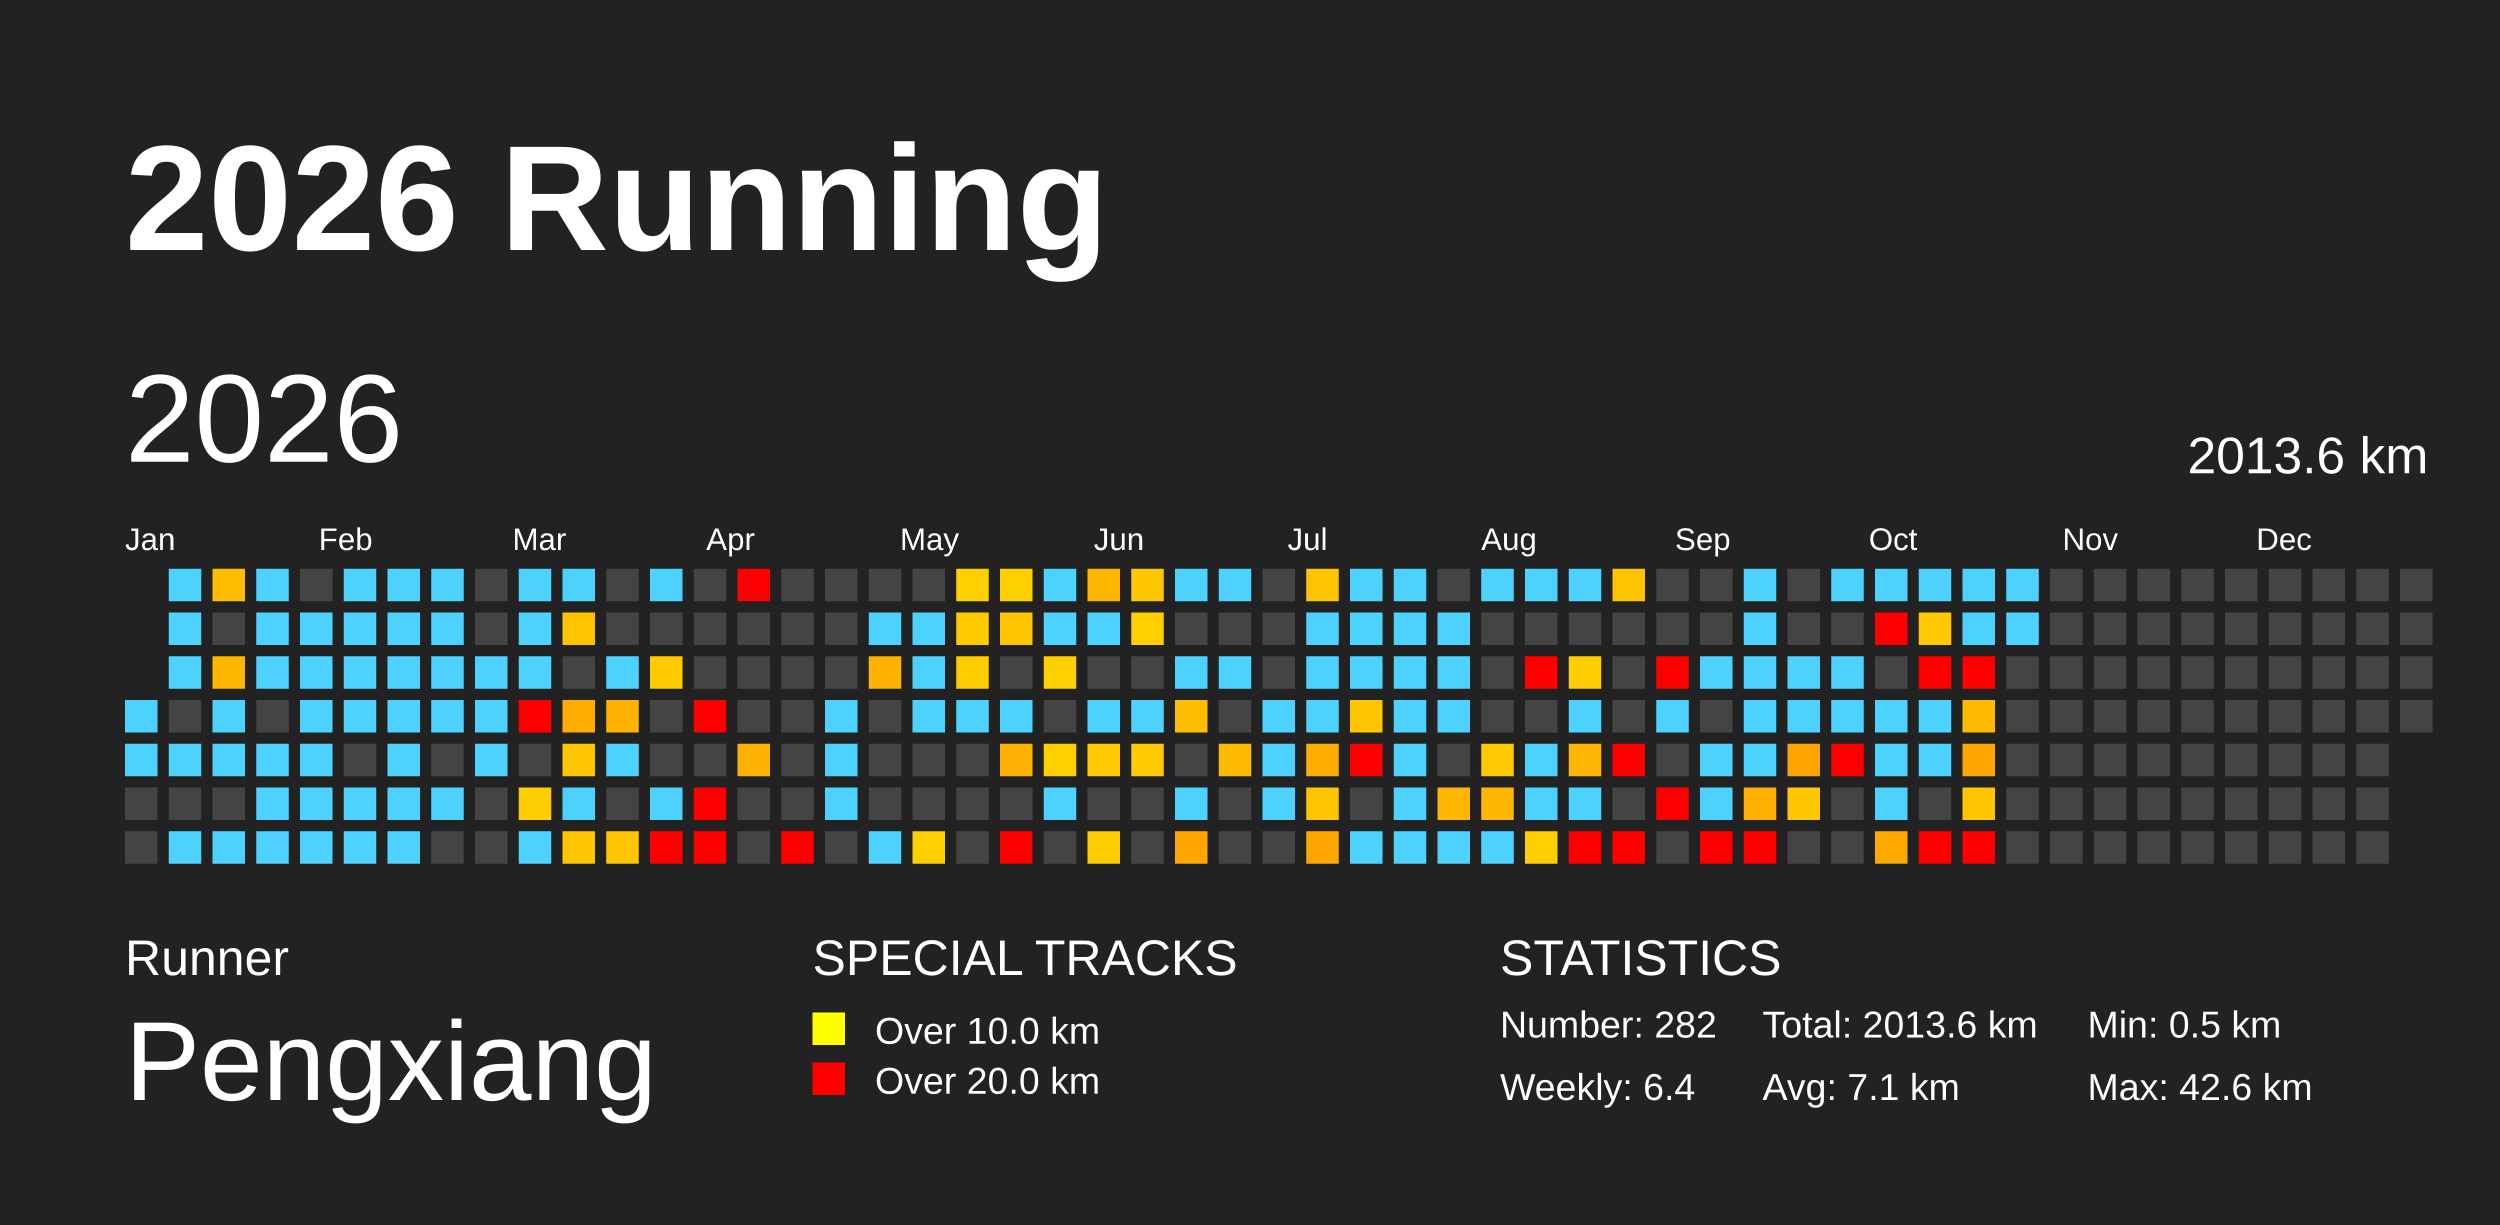
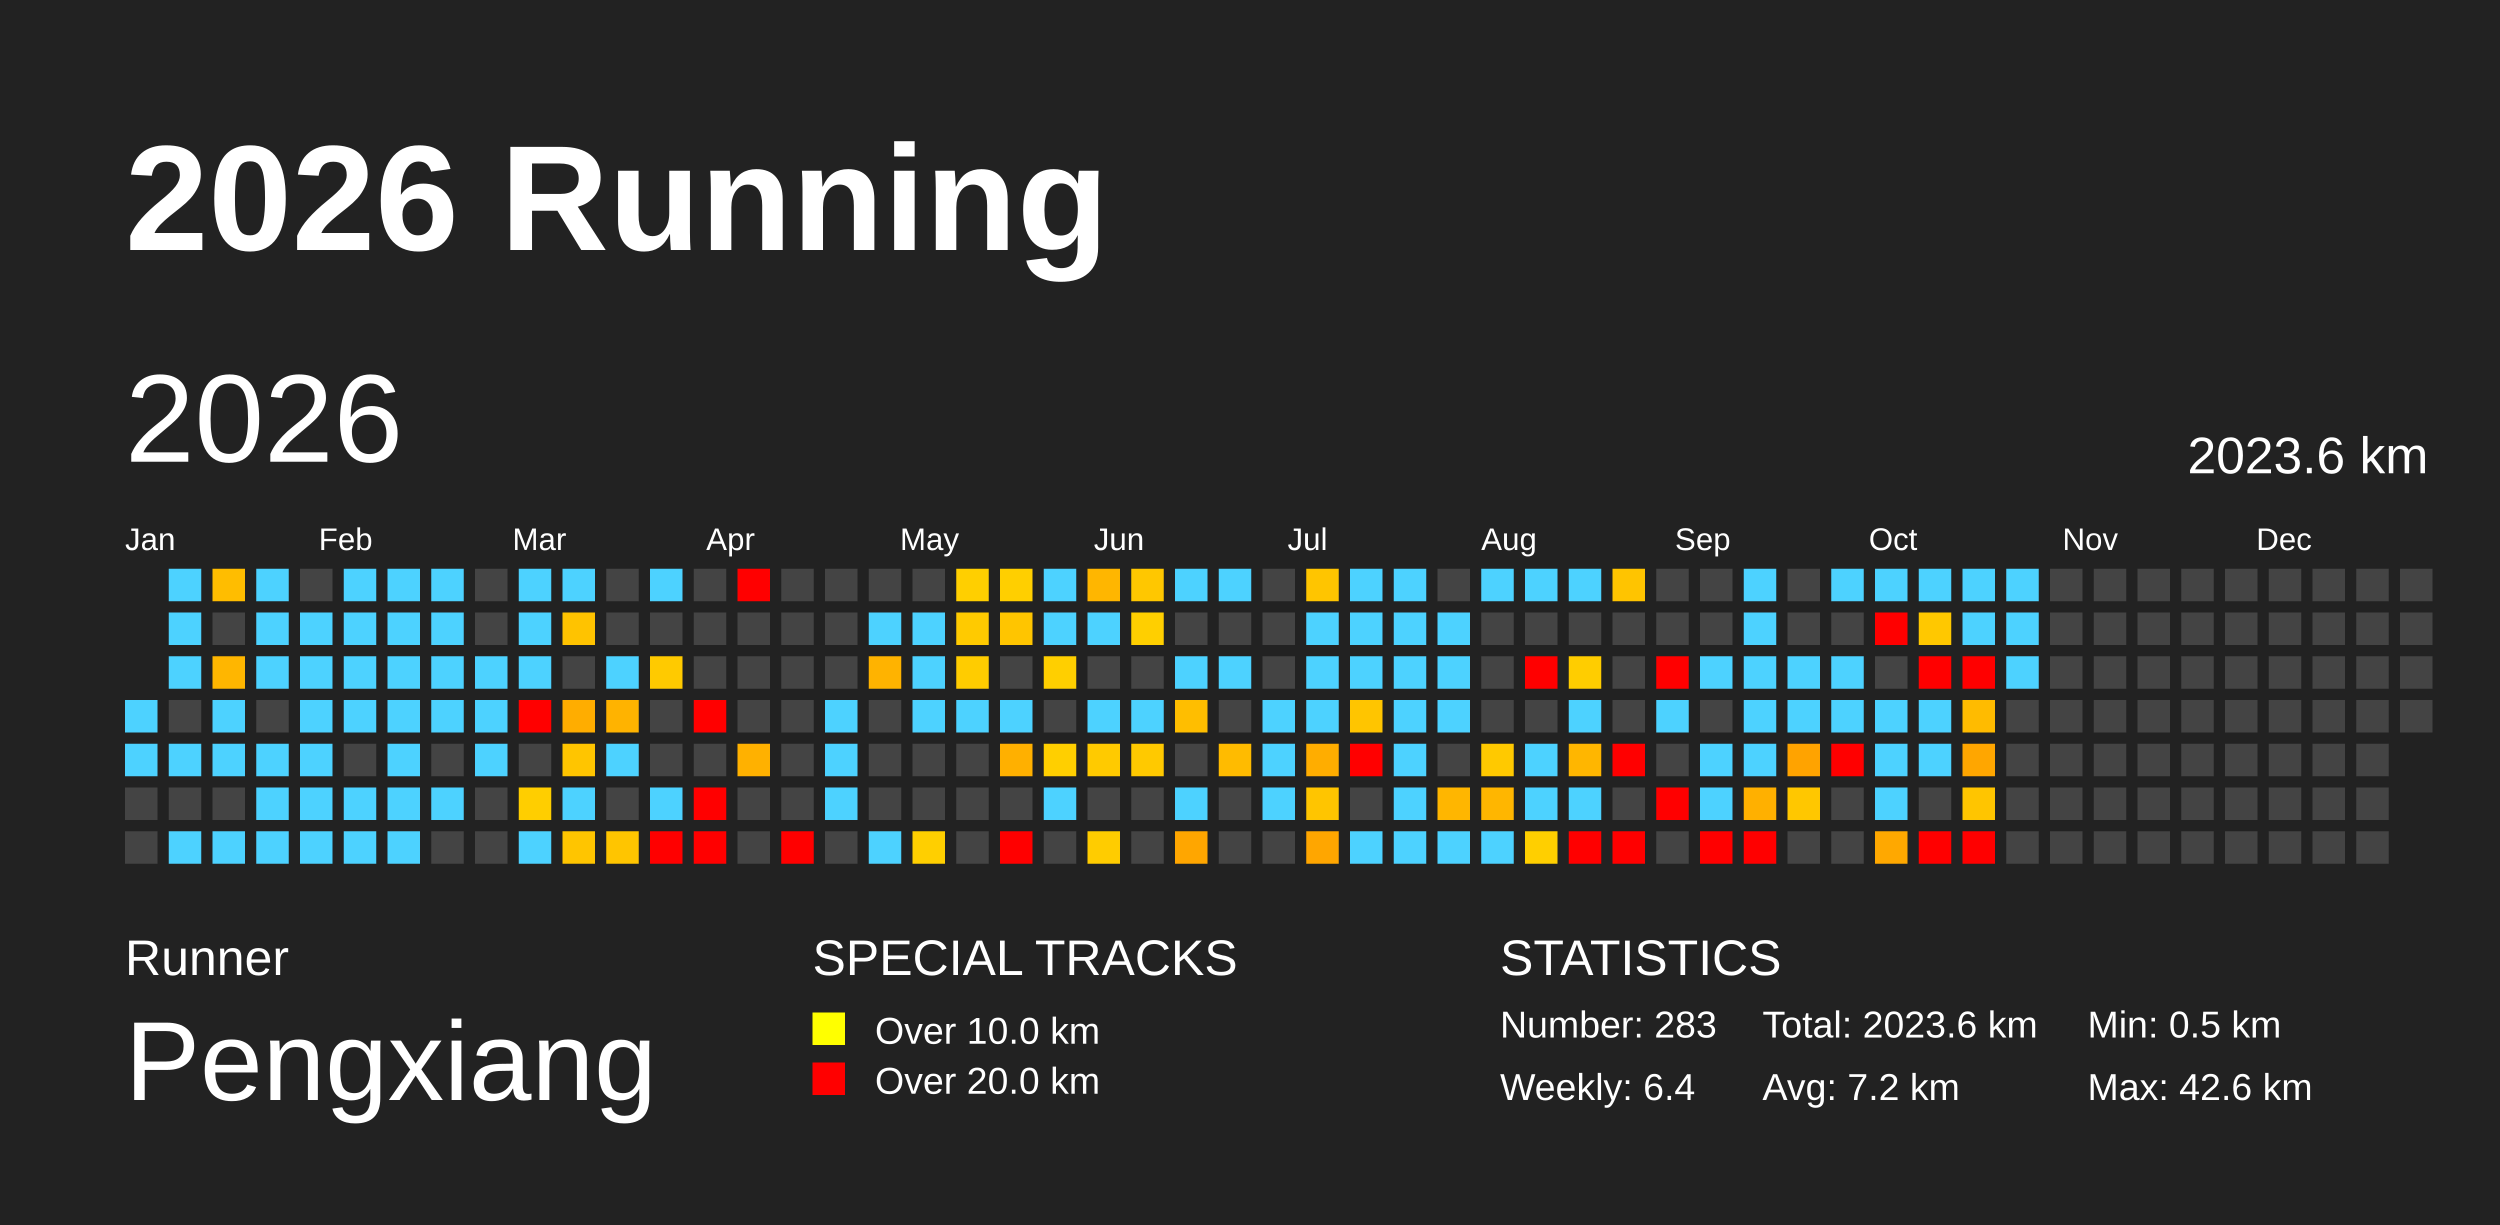
<svg xmlns="http://www.w3.org/2000/svg" baseProfile="full" height="98mm" version="1.1" viewBox="0,0,200,98" width="200mm">
  <defs>
    <pattern height="2" id="indoor-stripe" patternUnits="userSpaceOnUse" width="2">
      <line stroke="white" stroke-opacity="0.45" stroke-width="0.5" x1="0" x2="2" y1="2" y2="0" />
    </pattern>
  </defs>
  <rect fill="#222222" height="98" width="200" x="0" y="0" />
  <text fill="#FFFFFF" style="font-size:12px; font-family:Arial; font-weight:bold;" x="10" y="20">2026 Running</text>
  <text fill="#FFFFFF" style="font-size:4px; font-family:Arial" x="10" y="78">Runner</text>
  <text fill="#FFFFFF" style="font-size:9px; font-family:Arial" x="10" y="88">Pengxiang</text>
  <text fill="#FFFFFF" style="font-size:4px; font-family:Arial" x="65" y="78">SPECIAL TRACKS</text>
  <rect fill="yellow" height="2.6" width="2.6" x="65" y="81" />
  <text fill="#FFFFFF" style="font-size:3px; font-family:Arial" x="70" y="83.5">Over 10.0 km</text>
  <rect fill="red" height="2.6" width="2.6" x="65" y="85" />
  <text fill="#FFFFFF" style="font-size:3px; font-family:Arial" x="70" y="87.5">Over 20.0 km</text>
  <text fill="#FFFFFF" style="font-size:4px; font-family:Arial" x="120" y="78">STATISTICS</text>
-   <text fill="#FFFFFF" style="font-size:3px; font-family:Arial" x="120" y="83">Number: 282</text>
+   <text fill="#FFFFFF" style="font-size:3px; font-family:Arial" x="120" y="83">Number: 283</text>
  <text fill="#FFFFFF" style="font-size:3px; font-family:Arial" x="120" y="88">Weekly: 6.4</text>
-   <text fill="#FFFFFF" style="font-size:3px; font-family:Arial" x="141" y="83">Total: 2013.6 km</text>
-   <text fill="#FFFFFF" style="font-size:3px; font-family:Arial" x="141" y="88">Avg: 7.1 km</text>
+   <text fill="#FFFFFF" style="font-size:3px; font-family:Arial" x="141" y="83">Total: 2023.6 km</text>
+   <text fill="#FFFFFF" style="font-size:3px; font-family:Arial" x="141" y="88">Avg: 7.2 km</text>
  <text fill="#FFFFFF" style="font-size:3px; font-family:Arial" x="167" y="83">Min: 0.5 km</text>
  <text fill="#FFFFFF" style="font-size:3px; font-family:Arial" x="167" y="88">Max: 42.6 km</text>
  <text dominant-baseline="hanging" fill="#FFFFFF" style="font-size:10.0px; font-family:Arial;" x="10" y="30">2026</text>
-   <text dominant-baseline="hanging" fill="#FFFFFF" style="font-size:4.125px; font-family:Arial;" x="175" y="35">2013.6 km</text>
+   <text dominant-baseline="hanging" fill="#FFFFFF" style="font-size:4.125px; font-family:Arial;" x="175" y="35">2023.6 km</text>
  <text fill="#FFFFFF" style="font-size:2.5px; font-family:Arial" x="10.0" y="44">Jan</text>
  <text fill="#FFFFFF" style="font-size:2.5px; font-family:Arial" x="25.5" y="44">Feb</text>
  <text fill="#FFFFFF" style="font-size:2.5px; font-family:Arial" x="41.0" y="44">Mar</text>
  <text fill="#FFFFFF" style="font-size:2.5px; font-family:Arial" x="56.5" y="44">Apr</text>
  <text fill="#FFFFFF" style="font-size:2.5px; font-family:Arial" x="72.0" y="44">May</text>
  <text fill="#FFFFFF" style="font-size:2.5px; font-family:Arial" x="87.5" y="44">Jun</text>
  <text fill="#FFFFFF" style="font-size:2.5px; font-family:Arial" x="103.0" y="44">Jul</text>
  <text fill="#FFFFFF" style="font-size:2.5px; font-family:Arial" x="118.5" y="44">Aug</text>
  <text fill="#FFFFFF" style="font-size:2.5px; font-family:Arial" x="134.0" y="44">Sep</text>
  <text fill="#FFFFFF" style="font-size:2.5px; font-family:Arial" x="149.5" y="44">Oct</text>
  <text fill="#FFFFFF" style="font-size:2.5px; font-family:Arial" x="165.0" y="44">Nov</text>
  <text fill="#FFFFFF" style="font-size:2.5px; font-family:Arial" x="180.5" y="44">Dec</text>
  <rect fill="#4dd2ff" height="2.6" width="2.6" x="10.0" y="56.0" />
  <rect fill="#4dd2ff" height="2.6" width="2.6" x="10.0" y="59.5" />
  <rect fill="#444444" height="2.6" width="2.6" x="10.0" y="63.0" />
  <rect fill="#444444" height="2.6" width="2.6" x="10.0" y="66.5" />
  <rect fill="#4dd2ff" height="2.6" width="2.6" x="13.5" y="45.5" />
  <rect fill="#4dd2ff" height="2.6" width="2.6" x="13.5" y="49.0" />
  <rect fill="#4dd2ff" height="2.6" width="2.6" x="13.5" y="52.5" />
  <rect fill="#444444" height="2.6" width="2.6" x="13.5" y="56.0" />
  <rect fill="#4dd2ff" height="2.6" width="2.6" x="13.5" y="59.5" />
  <rect fill="#444444" height="2.6" width="2.6" x="13.5" y="63.0" />
  <rect fill="#4dd2ff" height="2.6" width="2.6" x="13.5" y="66.5" />
  <rect fill="#ffbd00" height="2.6" width="2.6" x="17.0" y="45.5" />
  <rect fill="#444444" height="2.6" width="2.6" x="17.0" y="49.0" />
  <rect fill="#ffb600" height="2.6" width="2.6" x="17.0" y="52.5" />
  <rect fill="#4dd2ff" height="2.6" width="2.6" x="17.0" y="56.0" />
  <rect fill="#4dd2ff" height="2.6" width="2.6" x="17.0" y="59.5" />
  <rect fill="#444444" height="2.6" width="2.6" x="17.0" y="63.0" />
  <rect fill="#4dd2ff" height="2.6" width="2.6" x="17.0" y="66.5" />
  <rect fill="#4dd2ff" height="2.6" width="2.6" x="20.5" y="45.5" />
  <rect fill="#4dd2ff" height="2.6" width="2.6" x="20.5" y="49.0" />
  <rect fill="#4dd2ff" height="2.6" width="2.6" x="20.5" y="52.5" />
  <rect fill="#444444" height="2.6" width="2.6" x="20.5" y="56.0" />
  <rect fill="#4dd2ff" height="2.6" width="2.6" x="20.5" y="59.5" />
  <rect fill="#4dd2ff" height="2.6" width="2.6" x="20.5" y="63.0" />
  <rect fill="#4dd2ff" height="2.6" width="2.6" x="20.5" y="66.5" />
  <rect fill="#444444" height="2.6" width="2.6" x="24.0" y="45.5" />
  <rect fill="#4dd2ff" height="2.6" width="2.6" x="24.0" y="49.0" />
  <rect fill="#4dd2ff" height="2.6" width="2.6" x="24.0" y="52.5" />
  <rect fill="#4dd2ff" height="2.6" width="2.6" x="24.0" y="56.0" />
  <rect fill="#4dd2ff" height="2.6" width="2.6" x="24.0" y="59.5" />
  <rect fill="#4dd2ff" height="2.6" width="2.6" x="24.0" y="63.0" />
  <rect fill="#4dd2ff" height="2.6" width="2.6" x="24.0" y="66.5" />
  <rect fill="#4dd2ff" height="2.6" width="2.6" x="27.5" y="45.5" />
  <rect fill="#4dd2ff" height="2.6" width="2.6" x="27.5" y="49.0" />
  <rect fill="#4dd2ff" height="2.6" width="2.6" x="27.5" y="52.5" />
  <rect fill="#4dd2ff" height="2.6" width="2.6" x="27.5" y="56.0" />
  <rect fill="#444444" height="2.6" width="2.6" x="27.5" y="59.5" />
  <rect fill="#4dd2ff" height="2.6" width="2.6" x="27.5" y="63.0" />
  <rect fill="#4dd2ff" height="2.6" width="2.6" x="27.5" y="66.5" />
  <rect fill="#4dd2ff" height="2.6" width="2.6" x="31.0" y="45.5" />
  <rect fill="#4dd2ff" height="2.6" width="2.6" x="31.0" y="49.0" />
  <rect fill="#4dd2ff" height="2.6" width="2.6" x="31.0" y="52.5" />
  <rect fill="#4dd2ff" height="2.6" width="2.6" x="31.0" y="56.0" />
  <rect fill="#4dd2ff" height="2.6" width="2.6" x="31.0" y="59.5" />
  <rect fill="#4dd2ff" height="2.6" width="2.6" x="31.0" y="63.0" />
  <rect fill="#4dd2ff" height="2.6" width="2.6" x="31.0" y="66.5" />
  <rect fill="#4dd2ff" height="2.6" width="2.6" x="34.5" y="45.5" />
  <rect fill="#4dd2ff" height="2.6" width="2.6" x="34.5" y="49.0" />
  <rect fill="#4dd2ff" height="2.6" width="2.6" x="34.5" y="52.5" />
  <rect fill="#4dd2ff" height="2.6" width="2.6" x="34.5" y="56.0" />
  <rect fill="#444444" height="2.6" width="2.6" x="34.5" y="59.5" />
  <rect fill="#4dd2ff" height="2.6" width="2.6" x="34.5" y="63.0" />
  <rect fill="#444444" height="2.6" width="2.6" x="34.5" y="66.5" />
  <rect fill="#444444" height="2.6" width="2.6" x="38.0" y="45.5" />
  <rect fill="#444444" height="2.6" width="2.6" x="38.0" y="49.0" />
  <rect fill="#4dd2ff" height="2.6" width="2.6" x="38.0" y="52.5" />
  <rect fill="#4dd2ff" height="2.6" width="2.6" x="38.0" y="56.0" />
  <rect fill="#4dd2ff" height="2.6" width="2.6" x="38.0" y="59.5" />
  <rect fill="#444444" height="2.6" width="2.6" x="38.0" y="63.0" />
  <rect fill="#444444" height="2.6" width="2.6" x="38.0" y="66.5" />
  <rect fill="#4dd2ff" height="2.6" width="2.6" x="41.5" y="45.5" />
  <rect fill="#4dd2ff" height="2.6" width="2.6" x="41.5" y="49.0" />
  <rect fill="#4dd2ff" height="2.6" width="2.6" x="41.5" y="52.5" />
  <rect fill="red" height="2.6" width="2.6" x="41.5" y="56.0" />
  <rect fill="#444444" height="2.6" width="2.6" x="41.5" y="59.5" />
  <rect fill="#ffce00" height="2.6" width="2.6" x="41.5" y="63.0" />
  <rect fill="#4dd2ff" height="2.6" width="2.6" x="41.5" y="66.5" />
  <rect fill="#4dd2ff" height="2.6" width="2.6" x="45.0" y="45.5" />
  <rect fill="#ffc300" height="2.6" width="2.6" x="45.0" y="49.0" />
  <rect fill="#444444" height="2.6" width="2.6" x="45.0" y="52.5" />
  <rect fill="#ffad00" height="2.6" width="2.6" x="45.0" y="56.0" />
  <rect fill="#ffc500" height="2.6" width="2.6" x="45.0" y="59.5" />
  <rect fill="#4dd2ff" height="2.6" width="2.6" x="45.0" y="63.0" />
  <rect fill="#ffc500" height="2.6" width="2.6" x="45.0" y="66.5" />
  <rect fill="#444444" height="2.6" width="2.6" x="48.5" y="45.5" />
  <rect fill="#444444" height="2.6" width="2.6" x="48.5" y="49.0" />
  <rect fill="#4dd2ff" height="2.6" width="2.6" x="48.5" y="52.5" />
  <rect fill="#ffb300" height="2.6" width="2.6" x="48.5" y="56.0" />
  <rect fill="#4dd2ff" height="2.6" width="2.6" x="48.5" y="59.5" />
  <rect fill="#444444" height="2.6" width="2.6" x="48.5" y="63.0" />
  <rect fill="#ffc500" height="2.6" width="2.6" x="48.5" y="66.5" />
  <rect fill="#4dd2ff" height="2.6" width="2.6" x="52.0" y="45.5" />
  <rect fill="#444444" height="2.6" width="2.6" x="52.0" y="49.0" />
  <rect fill="#ffca00" height="2.6" width="2.6" x="52.0" y="52.5" />
  <rect fill="#444444" height="2.6" width="2.6" x="52.0" y="56.0" />
  <rect fill="#444444" height="2.6" width="2.6" x="52.0" y="59.5" />
  <rect fill="#4dd2ff" height="2.6" width="2.6" x="52.0" y="63.0" />
  <rect fill="red" height="2.6" width="2.6" x="52.0" y="66.5" />
  <rect fill="#444444" height="2.6" width="2.6" x="55.5" y="45.5" />
  <rect fill="#444444" height="2.6" width="2.6" x="55.5" y="49.0" />
  <rect fill="#444444" height="2.6" width="2.6" x="55.5" y="52.5" />
  <rect fill="red" height="2.6" width="2.6" x="55.5" y="56.0" />
  <rect fill="#444444" height="2.6" width="2.6" x="55.5" y="59.5" />
  <rect fill="red" height="2.6" width="2.6" x="55.5" y="63.0" />
  <rect fill="red" height="2.6" width="2.6" x="55.5" y="66.5" />
  <rect fill="red" height="2.6" width="2.6" x="59.0" y="45.5" />
  <rect fill="#444444" height="2.6" width="2.6" x="59.0" y="49.0" />
  <rect fill="#444444" height="2.6" width="2.6" x="59.0" y="52.5" />
  <rect fill="#444444" height="2.6" width="2.6" x="59.0" y="56.0" />
  <rect fill="#ffb100" height="2.6" width="2.6" x="59.0" y="59.5" />
  <rect fill="#444444" height="2.6" width="2.6" x="59.0" y="63.0" />
  <rect fill="#444444" height="2.6" width="2.6" x="59.0" y="66.5" />
  <rect fill="#444444" height="2.6" width="2.6" x="62.5" y="45.5" />
  <rect fill="#444444" height="2.6" width="2.6" x="62.5" y="49.0" />
  <rect fill="#444444" height="2.6" width="2.6" x="62.5" y="52.5" />
  <rect fill="#444444" height="2.6" width="2.6" x="62.5" y="56.0" />
  <rect fill="#444444" height="2.6" width="2.6" x="62.5" y="59.5" />
  <rect fill="#444444" height="2.6" width="2.6" x="62.5" y="63.0" />
  <rect fill="red" height="2.6" width="2.6" x="62.5" y="66.5" />
  <rect fill="#444444" height="2.6" width="2.6" x="66.0" y="45.5" />
  <rect fill="#444444" height="2.6" width="2.6" x="66.0" y="49.0" />
  <rect fill="#444444" height="2.6" width="2.6" x="66.0" y="52.5" />
  <rect fill="#4dd2ff" height="2.6" width="2.6" x="66.0" y="56.0" />
  <rect fill="#4dd2ff" height="2.6" width="2.6" x="66.0" y="59.5" />
  <rect fill="#4dd2ff" height="2.6" width="2.6" x="66.0" y="63.0" />
  <rect fill="#444444" height="2.6" width="2.6" x="66.0" y="66.5" />
  <rect fill="#444444" height="2.6" width="2.6" x="69.5" y="45.5" />
  <rect fill="#4dd2ff" height="2.6" width="2.6" x="69.5" y="49.0" />
  <rect fill="#ffb300" height="2.6" width="2.6" x="69.5" y="52.5" />
  <rect fill="#444444" height="2.6" width="2.6" x="69.5" y="56.0" />
  <rect fill="#444444" height="2.6" width="2.6" x="69.5" y="59.5" />
  <rect fill="#444444" height="2.6" width="2.6" x="69.5" y="63.0" />
  <rect fill="#4dd2ff" height="2.6" width="2.6" x="69.5" y="66.5" />
  <rect fill="#444444" height="2.6" width="2.6" x="73.0" y="45.5" />
  <rect fill="#4dd2ff" height="2.6" width="2.6" x="73.0" y="49.0" />
  <rect fill="#4dd2ff" height="2.6" width="2.6" x="73.0" y="52.5" />
  <rect fill="#4dd2ff" height="2.6" width="2.6" x="73.0" y="56.0" />
  <rect fill="#444444" height="2.6" width="2.6" x="73.0" y="59.5" />
  <rect fill="#444444" height="2.6" width="2.6" x="73.0" y="63.0" />
  <rect fill="#ffcf00" height="2.6" width="2.6" x="73.0" y="66.5" />
  <rect fill="#ffcf00" height="2.6" width="2.6" x="76.5" y="45.5" />
  <rect fill="#ffca00" height="2.6" width="2.6" x="76.5" y="49.0" />
  <rect fill="#ffcc00" height="2.6" width="2.6" x="76.5" y="52.5" />
  <rect fill="#4dd2ff" height="2.6" width="2.6" x="76.5" y="56.0" />
  <rect fill="#444444" height="2.6" width="2.6" x="76.5" y="59.5" />
  <rect fill="#444444" height="2.6" width="2.6" x="76.5" y="63.0" />
  <rect fill="#444444" height="2.6" width="2.6" x="76.5" y="66.5" />
  <rect fill="#ffcf00" height="2.6" width="2.6" x="80.0" y="45.5" />
  <rect fill="#ffc500" height="2.6" width="2.6" x="80.0" y="49.0" />
  <rect fill="#444444" height="2.6" width="2.6" x="80.0" y="52.5" />
  <rect fill="#4dd2ff" height="2.6" width="2.6" x="80.0" y="56.0" />
  <rect fill="#ffb000" height="2.6" width="2.6" x="80.0" y="59.5" />
  <rect fill="#444444" height="2.6" width="2.6" x="80.0" y="63.0" />
  <rect fill="red" height="2.6" width="2.6" x="80.0" y="66.5" />
  <rect fill="#4dd2ff" height="2.6" width="2.6" x="83.5" y="45.5" />
  <rect fill="#4dd2ff" height="2.6" width="2.6" x="83.5" y="49.0" />
  <rect fill="#ffcf00" height="2.6" width="2.6" x="83.5" y="52.5" />
  <rect fill="#444444" height="2.6" width="2.6" x="83.5" y="56.0" />
  <rect fill="#ffcf00" height="2.6" width="2.6" x="83.5" y="59.5" />
  <rect fill="#4dd2ff" height="2.6" width="2.6" x="83.5" y="63.0" />
  <rect fill="#444444" height="2.6" width="2.6" x="83.5" y="66.5" />
  <rect fill="#ffb600" height="2.6" width="2.6" x="87.0" y="45.5" />
  <rect fill="#4dd2ff" height="2.6" width="2.6" x="87.0" y="49.0" />
  <rect fill="#444444" height="2.6" width="2.6" x="87.0" y="52.5" />
  <rect fill="#4dd2ff" height="2.6" width="2.6" x="87.0" y="56.0" />
  <rect fill="#ffca00" height="2.6" width="2.6" x="87.0" y="59.5" />
  <rect fill="#444444" height="2.6" width="2.6" x="87.0" y="63.0" />
  <rect fill="#ffcc00" height="2.6" width="2.6" x="87.0" y="66.5" />
  <rect fill="#ffc700" height="2.6" width="2.6" x="90.5" y="45.5" />
  <rect fill="#ffcf00" height="2.6" width="2.6" x="90.5" y="49.0" />
  <rect fill="#444444" height="2.6" width="2.6" x="90.5" y="52.5" />
  <rect fill="#4dd2ff" height="2.6" width="2.6" x="90.5" y="56.0" />
  <rect fill="#ffc900" height="2.6" width="2.6" x="90.5" y="59.5" />
  <rect fill="#444444" height="2.6" width="2.6" x="90.5" y="63.0" />
  <rect fill="#444444" height="2.6" width="2.6" x="90.5" y="66.5" />
  <rect fill="#4dd2ff" height="2.6" width="2.6" x="94.0" y="45.5" />
  <rect fill="#444444" height="2.6" width="2.6" x="94.0" y="49.0" />
  <rect fill="#4dd2ff" height="2.6" width="2.6" x="94.0" y="52.5" />
  <rect fill="#ffbe00" height="2.6" width="2.6" x="94.0" y="56.0" />
  <rect fill="#444444" height="2.6" width="2.6" x="94.0" y="59.5" />
  <rect fill="#4dd2ff" height="2.6" width="2.6" x="94.0" y="63.0" />
  <rect fill="#ffa600" height="2.6" width="2.6" x="94.0" y="66.5" />
  <rect fill="#4dd2ff" height="2.6" width="2.6" x="97.5" y="45.5" />
  <rect fill="#444444" height="2.6" width="2.6" x="97.5" y="49.0" />
  <rect fill="#4dd2ff" height="2.6" width="2.6" x="97.5" y="52.5" />
  <rect fill="#444444" height="2.6" width="2.6" x="97.5" y="56.0" />
  <rect fill="#ffbb00" height="2.6" width="2.6" x="97.5" y="59.5" />
  <rect fill="#444444" height="2.6" width="2.6" x="97.5" y="63.0" />
  <rect fill="#444444" height="2.6" width="2.6" x="97.5" y="66.5" />
  <rect fill="#444444" height="2.6" width="2.6" x="101.0" y="45.5" />
  <rect fill="#444444" height="2.6" width="2.6" x="101.0" y="49.0" />
  <rect fill="#444444" height="2.6" width="2.6" x="101.0" y="52.5" />
  <rect fill="#4dd2ff" height="2.6" width="2.6" x="101.0" y="56.0" />
  <rect fill="#4dd2ff" height="2.6" width="2.6" x="101.0" y="59.5" />
  <rect fill="#4dd2ff" height="2.6" width="2.6" x="101.0" y="63.0" />
  <rect fill="#444444" height="2.6" width="2.6" x="101.0" y="66.5" />
  <rect fill="#ffc500" height="2.6" width="2.6" x="104.5" y="45.5" />
  <rect fill="#4dd2ff" height="2.6" width="2.6" x="104.5" y="49.0" />
  <rect fill="#4dd2ff" height="2.6" width="2.6" x="104.5" y="52.5" />
  <rect fill="#4dd2ff" height="2.6" width="2.6" x="104.5" y="56.0" />
  <rect fill="#ffad00" height="2.6" width="2.6" x="104.5" y="59.5" />
  <rect fill="#ffc500" height="2.6" width="2.6" x="104.5" y="63.0" />
  <rect fill="#ffa600" height="2.6" width="2.6" x="104.5" y="66.5" />
  <rect fill="#4dd2ff" height="2.6" width="2.6" x="108.0" y="45.5" />
  <rect fill="#4dd2ff" height="2.6" width="2.6" x="108.0" y="49.0" />
  <rect fill="#4dd2ff" height="2.6" width="2.6" x="108.0" y="52.5" />
  <rect fill="#ffc500" height="2.6" width="2.6" x="108.0" y="56.0" />
  <rect fill="red" height="2.6" width="2.6" x="108.0" y="59.5" />
  <rect fill="#444444" height="2.6" width="2.6" x="108.0" y="63.0" />
  <rect fill="#4dd2ff" height="2.6" width="2.6" x="108.0" y="66.5" />
  <rect fill="#4dd2ff" height="2.6" width="2.6" x="111.5" y="45.5" />
  <rect fill="#4dd2ff" height="2.6" width="2.6" x="111.5" y="49.0" />
  <rect fill="#4dd2ff" height="2.6" width="2.6" x="111.5" y="52.5" />
  <rect fill="#4dd2ff" height="2.6" width="2.6" x="111.5" y="56.0" />
  <rect fill="#4dd2ff" height="2.6" width="2.6" x="111.5" y="59.5" />
  <rect fill="#4dd2ff" height="2.6" width="2.6" x="111.5" y="63.0" />
  <rect fill="#4dd2ff" height="2.6" width="2.6" x="111.5" y="66.5" />
  <rect fill="#444444" height="2.6" width="2.6" x="115.0" y="45.5" />
  <rect fill="#4dd2ff" height="2.6" width="2.6" x="115.0" y="49.0" />
  <rect fill="#4dd2ff" height="2.6" width="2.6" x="115.0" y="52.5" />
  <rect fill="#4dd2ff" height="2.6" width="2.6" x="115.0" y="56.0" />
  <rect fill="#444444" height="2.6" width="2.6" x="115.0" y="59.5" />
  <rect fill="#ffb600" height="2.6" width="2.6" x="115.0" y="63.0" />
  <rect fill="#4dd2ff" height="2.6" width="2.6" x="115.0" y="66.5" />
  <rect fill="#4dd2ff" height="2.6" width="2.6" x="118.5" y="45.5" />
  <rect fill="#444444" height="2.6" width="2.6" x="118.5" y="49.0" />
  <rect fill="#444444" height="2.6" width="2.6" x="118.5" y="52.5" />
  <rect fill="#444444" height="2.6" width="2.6" x="118.5" y="56.0" />
  <rect fill="#ffc900" height="2.6" width="2.6" x="118.5" y="59.5" />
  <rect fill="#ffb600" height="2.6" width="2.6" x="118.5" y="63.0" />
  <rect fill="#4dd2ff" height="2.6" width="2.6" x="118.5" y="66.5" />
  <rect fill="#4dd2ff" height="2.6" width="2.6" x="122.0" y="45.5" />
  <rect fill="#444444" height="2.6" width="2.6" x="122.0" y="49.0" />
  <rect fill="red" height="2.6" width="2.6" x="122.0" y="52.5" />
  <rect fill="#444444" height="2.6" width="2.6" x="122.0" y="56.0" />
  <rect fill="#4dd2ff" height="2.6" width="2.6" x="122.0" y="59.5" />
  <rect fill="#4dd2ff" height="2.6" width="2.6" x="122.0" y="63.0" />
  <rect fill="#ffcf00" height="2.6" width="2.6" x="122.0" y="66.5" />
  <rect fill="#4dd2ff" height="2.6" width="2.6" x="125.5" y="45.5" />
  <rect fill="#444444" height="2.6" width="2.6" x="125.5" y="49.0" />
  <rect fill="#ffcd00" height="2.6" width="2.6" x="125.5" y="52.5" />
  <rect fill="#4dd2ff" height="2.6" width="2.6" x="125.5" y="56.0" />
  <rect fill="#ffb600" height="2.6" width="2.6" x="125.5" y="59.5" />
  <rect fill="#4dd2ff" height="2.6" width="2.6" x="125.5" y="63.0" />
  <rect fill="red" height="2.6" width="2.6" x="125.5" y="66.5" />
  <rect fill="#ffc400" height="2.6" width="2.6" x="129.0" y="45.5" />
  <rect fill="#444444" height="2.6" width="2.6" x="129.0" y="49.0" />
  <rect fill="#444444" height="2.6" width="2.6" x="129.0" y="52.5" />
  <rect fill="#444444" height="2.6" width="2.6" x="129.0" y="56.0" />
  <rect fill="red" height="2.6" width="2.6" x="129.0" y="59.5" />
  <rect fill="#444444" height="2.6" width="2.6" x="129.0" y="63.0" />
  <rect fill="red" height="2.6" width="2.6" x="129.0" y="66.5" />
  <rect fill="#444444" height="2.6" width="2.6" x="132.5" y="45.5" />
  <rect fill="#444444" height="2.6" width="2.6" x="132.5" y="49.0" />
  <rect fill="red" height="2.6" width="2.6" x="132.5" y="52.5" />
  <rect fill="#4dd2ff" height="2.6" width="2.6" x="132.5" y="56.0" />
  <rect fill="#444444" height="2.6" width="2.6" x="132.5" y="59.5" />
  <rect fill="red" height="2.6" width="2.6" x="132.5" y="63.0" />
  <rect fill="#444444" height="2.6" width="2.6" x="132.5" y="66.5" />
  <rect fill="#444444" height="2.6" width="2.6" x="136.0" y="45.5" />
  <rect fill="#444444" height="2.6" width="2.6" x="136.0" y="49.0" />
  <rect fill="#4dd2ff" height="2.6" width="2.6" x="136.0" y="52.5" />
  <rect fill="#444444" height="2.6" width="2.6" x="136.0" y="56.0" />
  <rect fill="#4dd2ff" height="2.6" width="2.6" x="136.0" y="59.5" />
  <rect fill="#4dd2ff" height="2.6" width="2.6" x="136.0" y="63.0" />
  <rect fill="red" height="2.6" width="2.6" x="136.0" y="66.5" />
  <rect fill="#4dd2ff" height="2.6" width="2.6" x="139.5" y="45.5" />
  <rect fill="#4dd2ff" height="2.6" width="2.6" x="139.5" y="49.0" />
  <rect fill="#4dd2ff" height="2.6" width="2.6" x="139.5" y="52.5" />
  <rect fill="#4dd2ff" height="2.6" width="2.6" x="139.5" y="56.0" />
  <rect fill="#4dd2ff" height="2.6" width="2.6" x="139.5" y="59.5" />
  <rect fill="#ffb000" height="2.6" width="2.6" x="139.5" y="63.0" />
  <rect fill="red" height="2.6" width="2.6" x="139.5" y="66.5" />
  <rect fill="#444444" height="2.6" width="2.6" x="143.0" y="45.5" />
  <rect fill="#444444" height="2.6" width="2.6" x="143.0" y="49.0" />
  <rect fill="#4dd2ff" height="2.6" width="2.6" x="143.0" y="52.5" />
  <rect fill="#4dd2ff" height="2.6" width="2.6" x="143.0" y="56.0" />
  <rect fill="#ffa300" height="2.6" width="2.6" x="143.0" y="59.5" />
  <rect fill="#ffc700" height="2.6" width="2.6" x="143.0" y="63.0" />
  <rect fill="#444444" height="2.6" width="2.6" x="143.0" y="66.5" />
  <rect fill="#4dd2ff" height="2.6" width="2.6" x="146.5" y="45.5" />
  <rect fill="#444444" height="2.6" width="2.6" x="146.5" y="49.0" />
  <rect fill="#4dd2ff" height="2.6" width="2.6" x="146.5" y="52.5" />
  <rect fill="#4dd2ff" height="2.6" width="2.6" x="146.5" y="56.0" />
  <rect fill="red" height="2.6" width="2.6" x="146.5" y="59.5" />
  <rect fill="#444444" height="2.6" width="2.6" x="146.5" y="63.0" />
  <rect fill="#444444" height="2.6" width="2.6" x="146.5" y="66.5" />
  <rect fill="#4dd2ff" height="2.6" width="2.6" x="150.0" y="45.5" />
  <rect fill="red" height="2.6" width="2.6" x="150.0" y="49.0" />
  <rect fill="#444444" height="2.6" width="2.6" x="150.0" y="52.5" />
  <rect fill="#4dd2ff" height="2.6" width="2.6" x="150.0" y="56.0" />
  <rect fill="#4dd2ff" height="2.6" width="2.6" x="150.0" y="59.5" />
  <rect fill="#4dd2ff" height="2.6" width="2.6" x="150.0" y="63.0" />
  <rect fill="#ffa800" height="2.6" width="2.6" x="150.0" y="66.5" />
  <rect fill="#4dd2ff" height="2.6" width="2.6" x="153.5" y="45.5" />
  <rect fill="#ffc800" height="2.6" width="2.6" x="153.5" y="49.0" />
  <rect fill="red" height="2.6" width="2.6" x="153.5" y="52.5" />
  <rect fill="#4dd2ff" height="2.6" width="2.6" x="153.5" y="56.0" />
  <rect fill="#4dd2ff" height="2.6" width="2.6" x="153.5" y="59.5" />
  <rect fill="#444444" height="2.6" width="2.6" x="153.5" y="63.0" />
  <rect fill="red" height="2.6" width="2.6" x="153.5" y="66.5" />
  <rect fill="#4dd2ff" height="2.6" width="2.6" x="157.0" y="45.5" />
  <rect fill="#4dd2ff" height="2.6" width="2.6" x="157.0" y="49.0" />
  <rect fill="red" height="2.6" width="2.6" x="157.0" y="52.5" />
  <rect fill="#ffbb00" height="2.6" width="2.6" x="157.0" y="56.0" />
  <rect fill="#ffa600" height="2.6" width="2.6" x="157.0" y="59.5" />
  <rect fill="#ffc500" height="2.6" width="2.6" x="157.0" y="63.0" />
  <rect fill="red" height="2.6" width="2.6" x="157.0" y="66.5" />
  <rect fill="#4dd2ff" height="2.6" width="2.6" x="160.5" y="45.5" />
  <rect fill="#4dd2ff" height="2.6" width="2.6" x="160.5" y="49.0" />
-   <rect fill="#444444" height="2.6" width="2.6" x="160.5" y="52.5" />
+   <rect fill="#4dd2ff" height="2.6" width="2.6" x="160.5" y="52.5" />
  <rect fill="#444444" height="2.6" width="2.6" x="160.5" y="56.0" />
  <rect fill="#444444" height="2.6" width="2.6" x="160.5" y="59.5" />
  <rect fill="#444444" height="2.6" width="2.6" x="160.5" y="63.0" />
  <rect fill="#444444" height="2.6" width="2.6" x="160.5" y="66.5" />
  <rect fill="#444444" height="2.6" width="2.6" x="164.0" y="45.5" />
  <rect fill="#444444" height="2.6" width="2.6" x="164.0" y="49.0" />
  <rect fill="#444444" height="2.6" width="2.6" x="164.0" y="52.5" />
  <rect fill="#444444" height="2.6" width="2.6" x="164.0" y="56.0" />
  <rect fill="#444444" height="2.6" width="2.6" x="164.0" y="59.5" />
  <rect fill="#444444" height="2.6" width="2.6" x="164.0" y="63.0" />
  <rect fill="#444444" height="2.6" width="2.6" x="164.0" y="66.5" />
  <rect fill="#444444" height="2.6" width="2.6" x="167.5" y="45.5" />
  <rect fill="#444444" height="2.6" width="2.6" x="167.5" y="49.0" />
  <rect fill="#444444" height="2.6" width="2.6" x="167.5" y="52.5" />
  <rect fill="#444444" height="2.6" width="2.6" x="167.5" y="56.0" />
  <rect fill="#444444" height="2.6" width="2.6" x="167.5" y="59.5" />
  <rect fill="#444444" height="2.6" width="2.6" x="167.5" y="63.0" />
  <rect fill="#444444" height="2.6" width="2.6" x="167.5" y="66.5" />
  <rect fill="#444444" height="2.6" width="2.6" x="171.0" y="45.5" />
  <rect fill="#444444" height="2.6" width="2.6" x="171.0" y="49.0" />
  <rect fill="#444444" height="2.6" width="2.6" x="171.0" y="52.5" />
  <rect fill="#444444" height="2.6" width="2.6" x="171.0" y="56.0" />
  <rect fill="#444444" height="2.6" width="2.6" x="171.0" y="59.5" />
  <rect fill="#444444" height="2.6" width="2.6" x="171.0" y="63.0" />
  <rect fill="#444444" height="2.6" width="2.6" x="171.0" y="66.5" />
  <rect fill="#444444" height="2.6" width="2.6" x="174.5" y="45.5" />
  <rect fill="#444444" height="2.6" width="2.6" x="174.5" y="49.0" />
  <rect fill="#444444" height="2.6" width="2.6" x="174.5" y="52.5" />
  <rect fill="#444444" height="2.6" width="2.6" x="174.5" y="56.0" />
  <rect fill="#444444" height="2.6" width="2.6" x="174.5" y="59.5" />
  <rect fill="#444444" height="2.6" width="2.6" x="174.5" y="63.0" />
  <rect fill="#444444" height="2.6" width="2.6" x="174.5" y="66.5" />
  <rect fill="#444444" height="2.6" width="2.6" x="178.0" y="45.5" />
  <rect fill="#444444" height="2.6" width="2.6" x="178.0" y="49.0" />
  <rect fill="#444444" height="2.6" width="2.6" x="178.0" y="52.5" />
  <rect fill="#444444" height="2.6" width="2.6" x="178.0" y="56.0" />
  <rect fill="#444444" height="2.6" width="2.6" x="178.0" y="59.5" />
  <rect fill="#444444" height="2.6" width="2.6" x="178.0" y="63.0" />
  <rect fill="#444444" height="2.6" width="2.6" x="178.0" y="66.5" />
  <rect fill="#444444" height="2.6" width="2.6" x="181.5" y="45.5" />
  <rect fill="#444444" height="2.6" width="2.6" x="181.5" y="49.0" />
  <rect fill="#444444" height="2.6" width="2.6" x="181.5" y="52.5" />
  <rect fill="#444444" height="2.6" width="2.6" x="181.5" y="56.0" />
  <rect fill="#444444" height="2.6" width="2.6" x="181.5" y="59.5" />
  <rect fill="#444444" height="2.6" width="2.6" x="181.5" y="63.0" />
  <rect fill="#444444" height="2.6" width="2.6" x="181.5" y="66.5" />
  <rect fill="#444444" height="2.6" width="2.6" x="185.0" y="45.5" />
  <rect fill="#444444" height="2.6" width="2.6" x="185.0" y="49.0" />
  <rect fill="#444444" height="2.6" width="2.6" x="185.0" y="52.5" />
  <rect fill="#444444" height="2.6" width="2.6" x="185.0" y="56.0" />
  <rect fill="#444444" height="2.6" width="2.6" x="185.0" y="59.5" />
  <rect fill="#444444" height="2.6" width="2.6" x="185.0" y="63.0" />
  <rect fill="#444444" height="2.6" width="2.6" x="185.0" y="66.5" />
  <rect fill="#444444" height="2.6" width="2.6" x="188.5" y="45.5" />
  <rect fill="#444444" height="2.6" width="2.6" x="188.5" y="49.0" />
  <rect fill="#444444" height="2.6" width="2.6" x="188.5" y="52.5" />
  <rect fill="#444444" height="2.6" width="2.6" x="188.5" y="56.0" />
  <rect fill="#444444" height="2.6" width="2.6" x="188.5" y="59.5" />
  <rect fill="#444444" height="2.6" width="2.6" x="188.5" y="63.0" />
  <rect fill="#444444" height="2.6" width="2.6" x="188.5" y="66.5" />
  <rect fill="#444444" height="2.6" width="2.6" x="192.0" y="45.5" />
  <rect fill="#444444" height="2.6" width="2.6" x="192.0" y="49.0" />
  <rect fill="#444444" height="2.6" width="2.6" x="192.0" y="52.5" />
  <rect fill="#444444" height="2.6" width="2.6" x="192.0" y="56.0" />
</svg>
